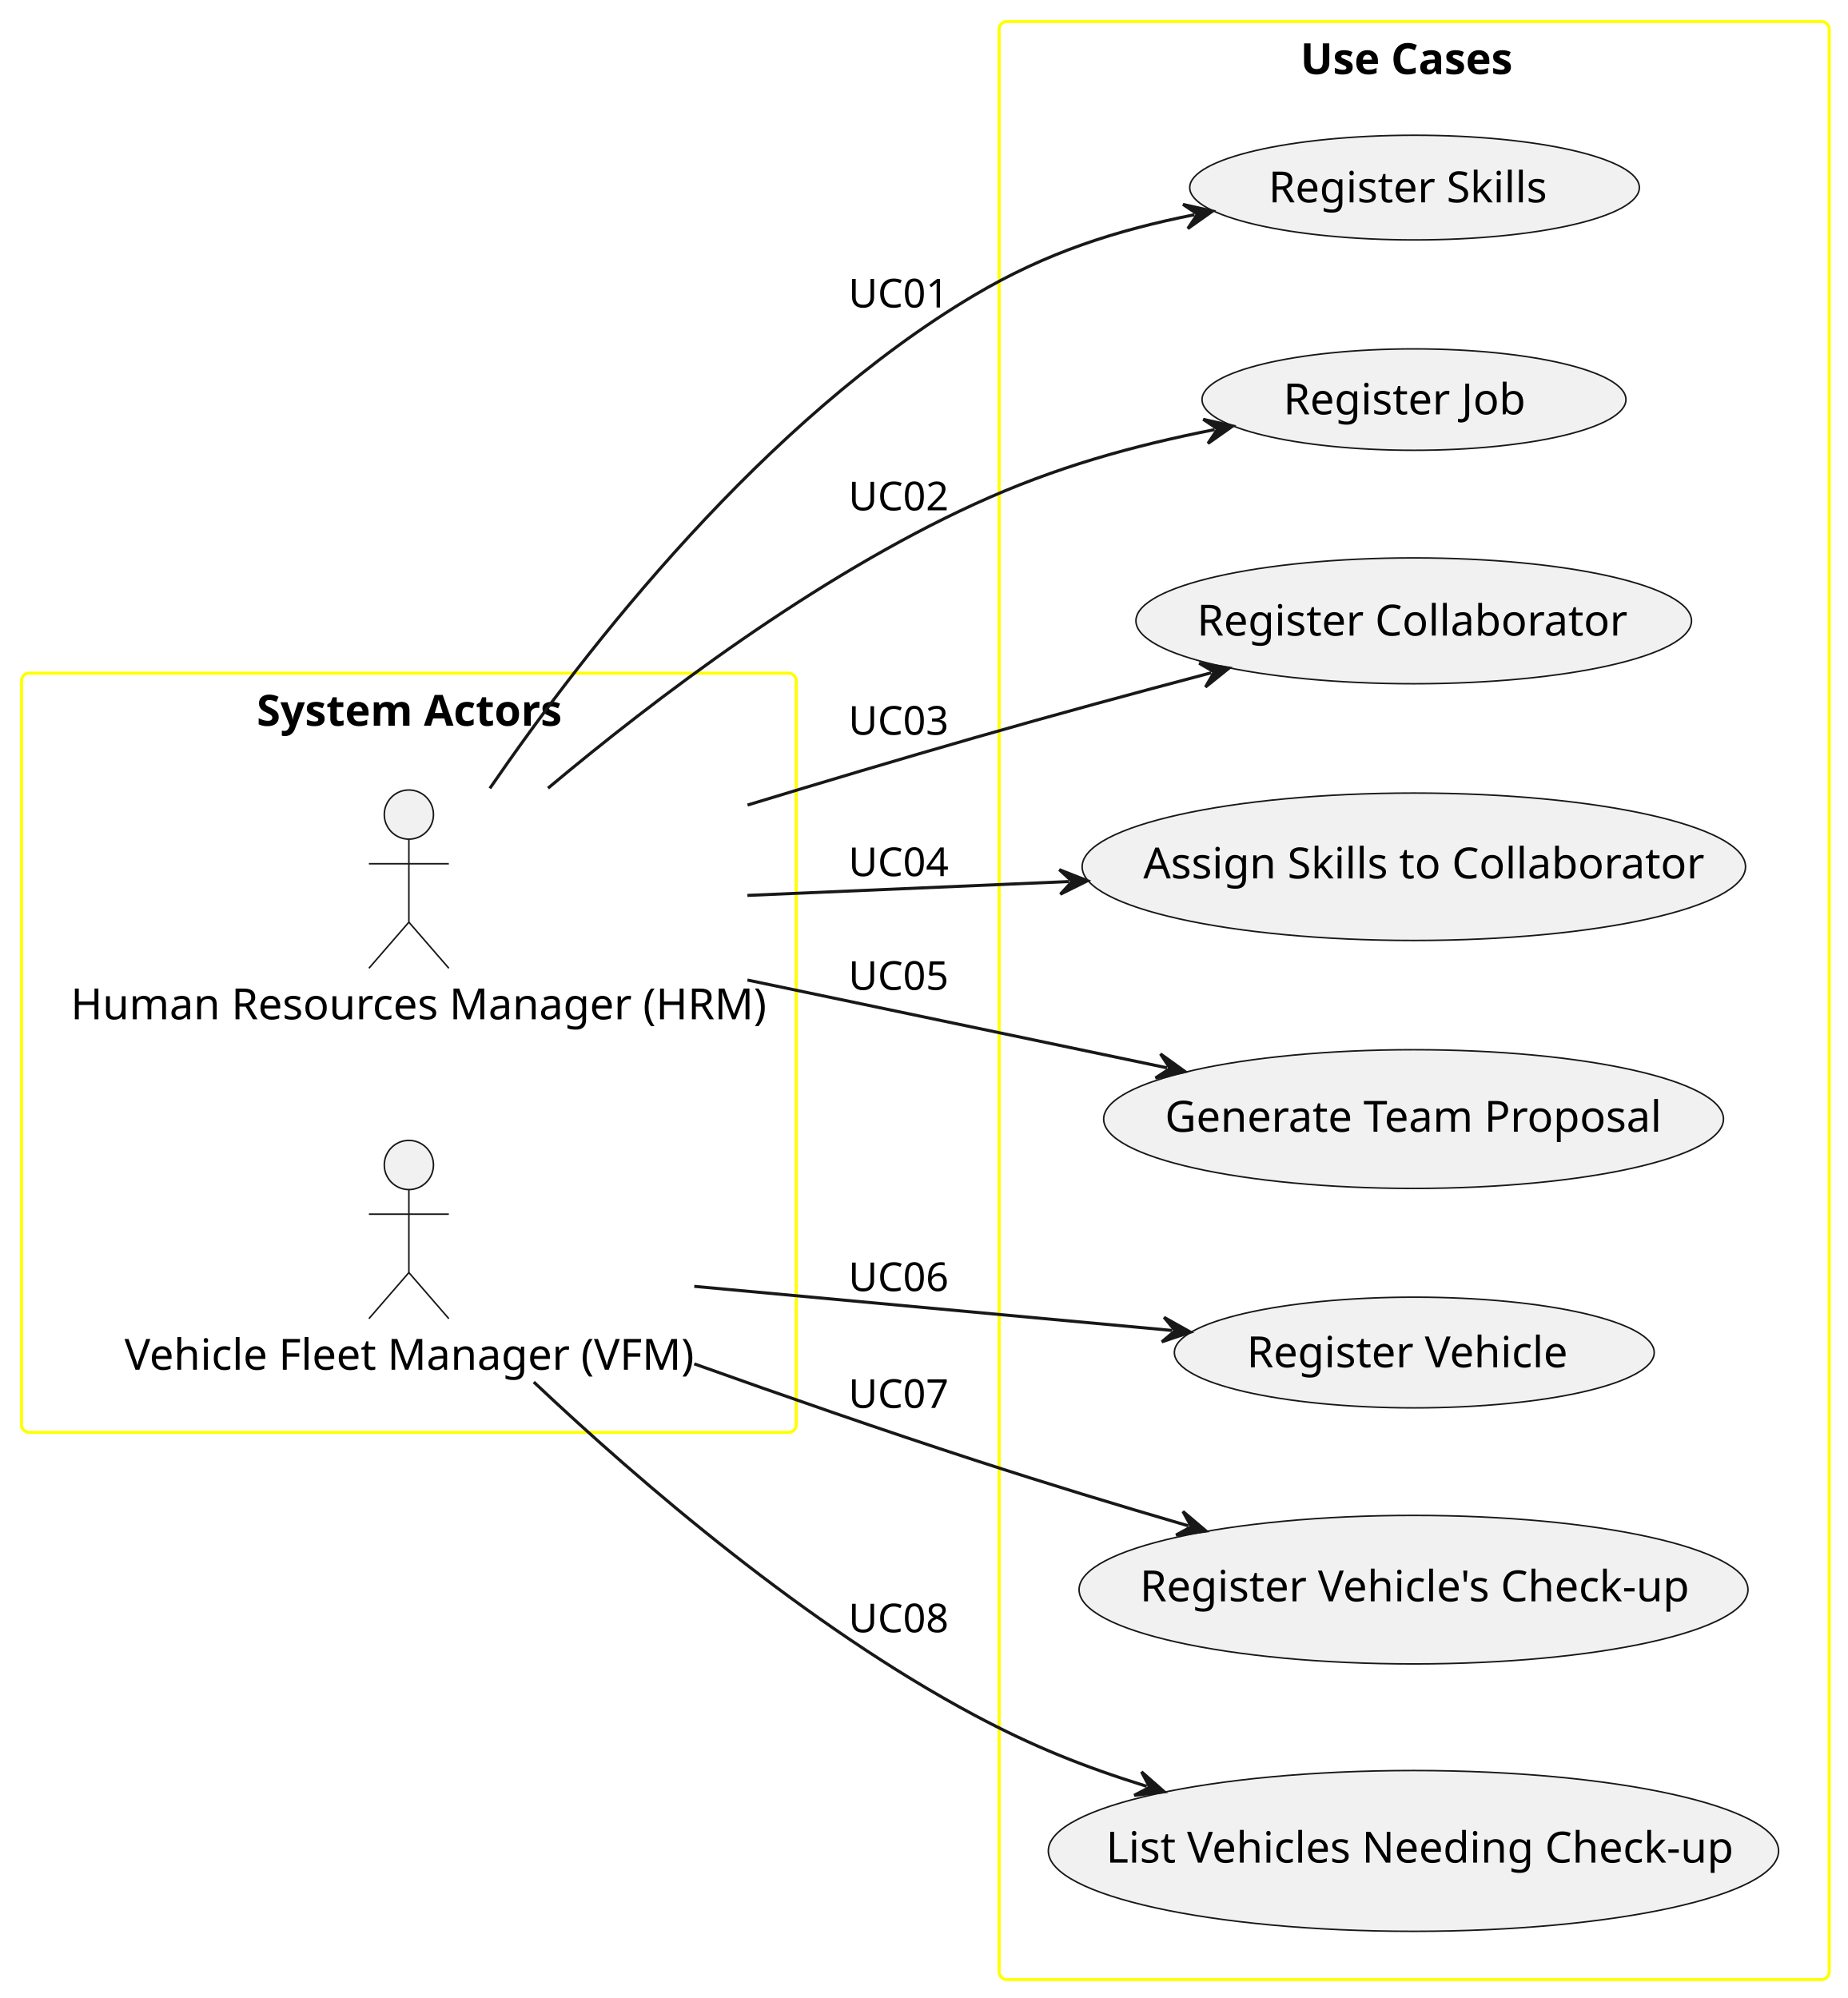
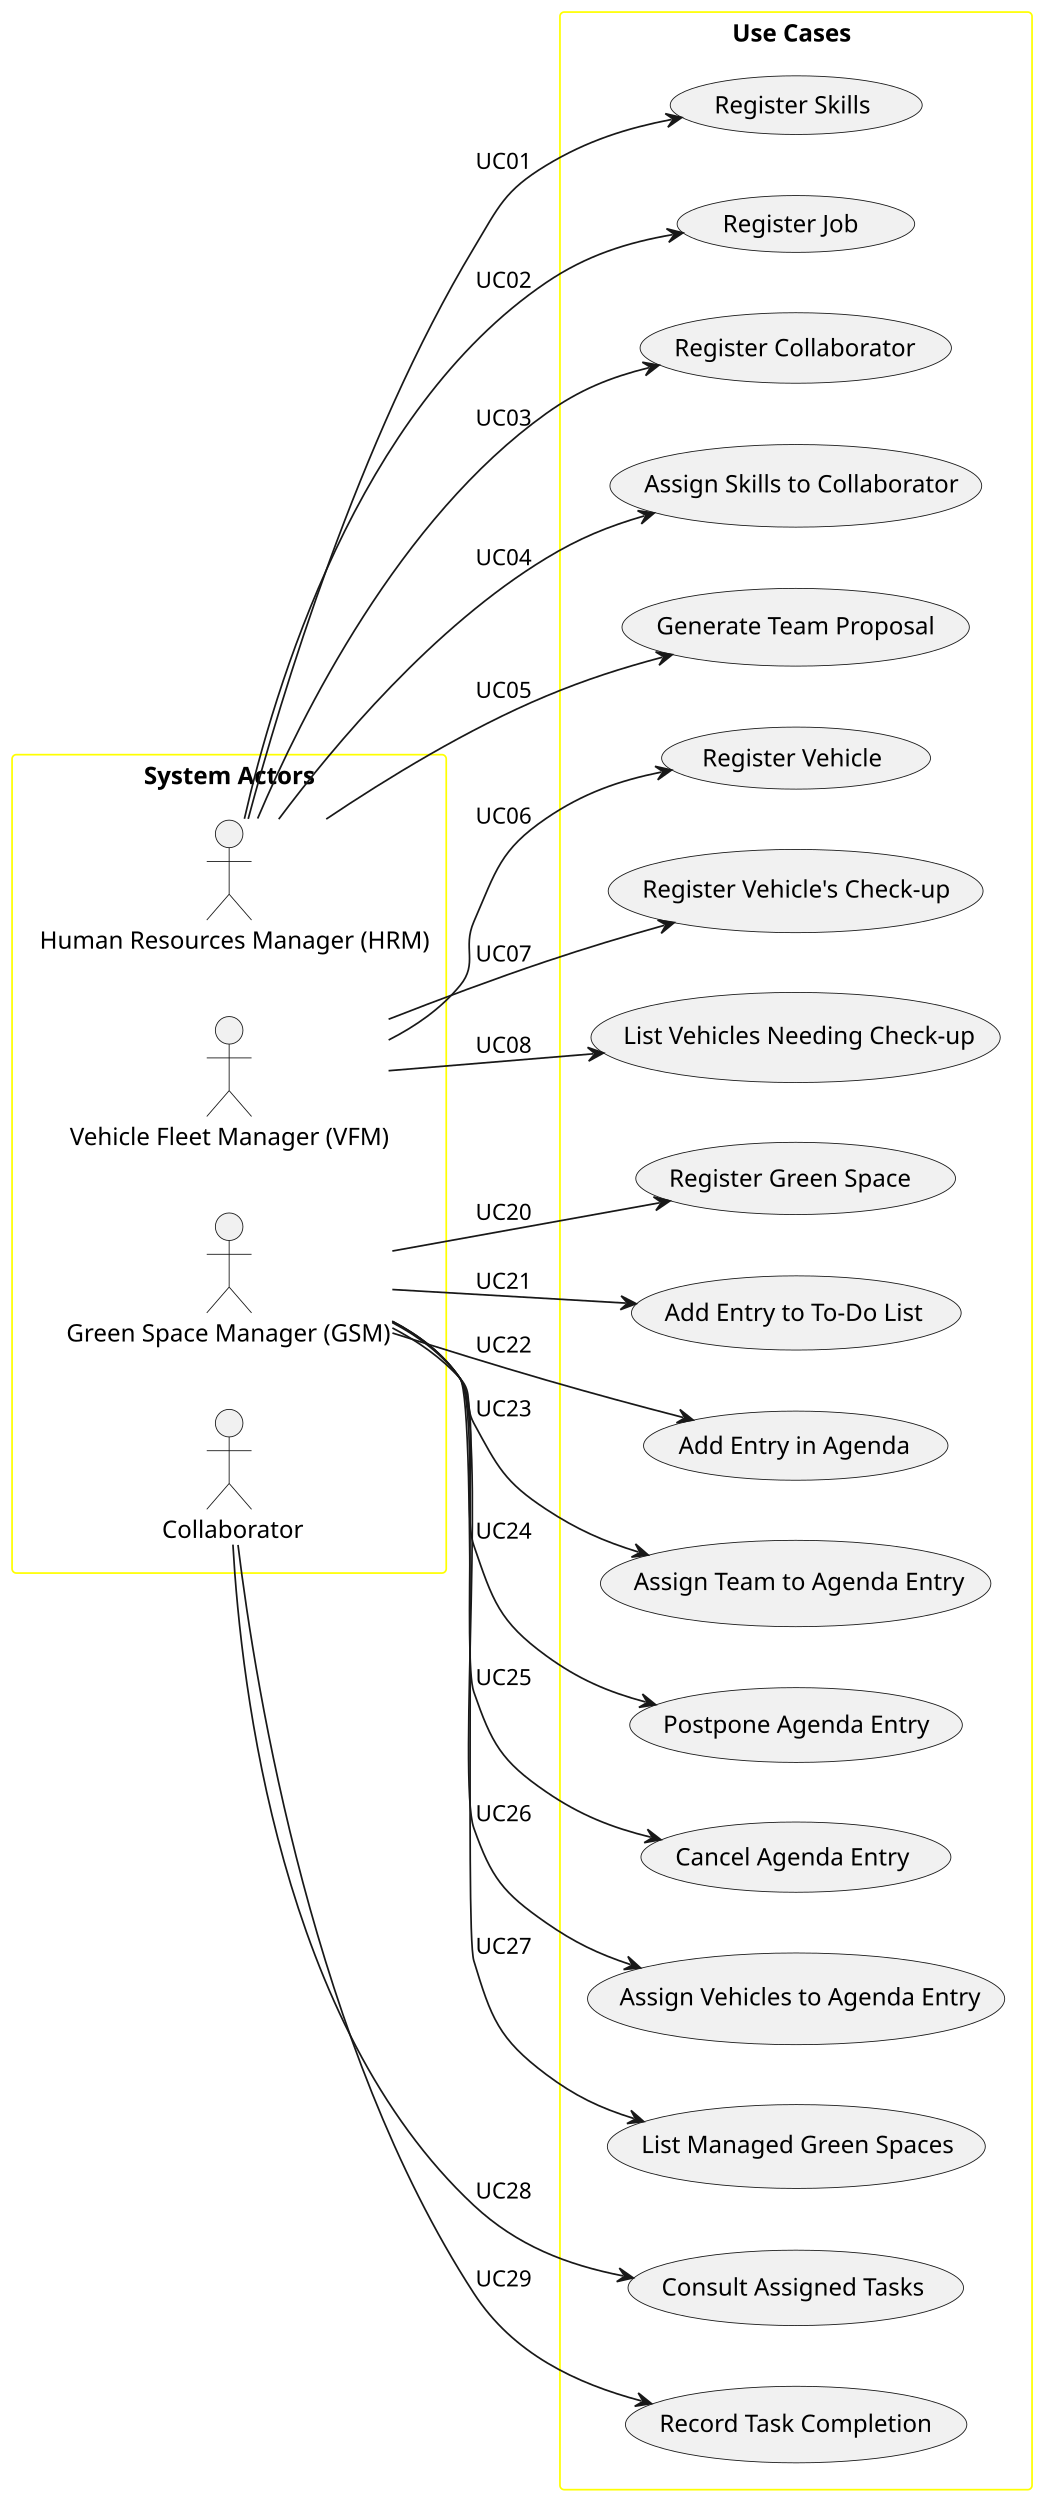
- <svg xmlns="http://www.w3.org/2000/svg" contentStyleType="text/css" height="650px" preserveAspectRatio="none" style="width:601px;height:650px;background:#FFFFFF;" version="1.1" viewBox="0 0 601 650" width="601px" zoomAndPan="magnify">
+ <svg xmlns="http://www.w3.org/2000/svg" contentStyleType="text/css" height="1451px" preserveAspectRatio="none" style="width:605px;height:1451px;background:#FFFFFF;" version="1.1" viewBox="0 0 605 1451" width="605px" zoomAndPan="magnify">
  <defs />
  <g>
    <g id="cluster_actors">
-       <rect fill="none" height="247" rx="2.5" ry="2.5" style="stroke:#FFFF00;stroke-width:1.0;" width="252" x="7" y="219" />
-       <text fill="#000000" font-family="sans-serif" font-size="14" font-weight="bold" lengthAdjust="spacing" textLength="99" x="83.5" y="236.107">System Actors</text>
+       <rect fill="none" height="475" rx="2.5" ry="2.5" style="stroke:#FFFF00;stroke-width:1.0;" width="252" x="7" y="438" />
+       <text fill="#000000" font-family="sans-serif" font-size="14" font-weight="bold" lengthAdjust="spacing" textLength="99" x="83.5" y="455.107">System Actors</text>
    </g>
    <g id="cluster_usecases">
-       <rect fill="none" height="637" rx="2.5" ry="2.5" style="stroke:#FFFF00;stroke-width:1.0;" width="270" x="325" y="7" />
-       <text fill="#000000" font-family="sans-serif" font-size="14" font-weight="bold" lengthAdjust="spacing" textLength="74" x="423" y="24.107">Use Cases</text>
+       <rect fill="none" height="1438" rx="2.5" ry="2.5" style="stroke:#FFFF00;stroke-width:1.0;" width="274" x="325" y="7" />
+       <text fill="#000000" font-family="sans-serif" font-size="14" font-weight="bold" lengthAdjust="spacing" textLength="74" x="425" y="24.107">Use Cases</text>
    </g>
    <g id="elem_HRM">
-       <ellipse cx="133" cy="265" fill="#F1F1F1" rx="8" ry="8" style="stroke:#181818;stroke-width:0.5;" />
-       <path d="M133,273 L133,300 M120,281 L146,281 M133,300 L120,315 M133,300 L146,315 " fill="none" style="stroke:#181818;stroke-width:0.5;" />
-       <text fill="#000000" font-family="sans-serif" font-size="14" lengthAdjust="spacing" textLength="220" x="23" y="331.607">Human Resources Manager (HRM)</text>
+       <ellipse cx="133" cy="484" fill="#F1F1F1" rx="8" ry="8" style="stroke:#181818;stroke-width:0.5;" />
+       <path d="M133,492 L133,519 M120,500 L146,500 M133,519 L120,534 M133,519 L146,534 " fill="none" style="stroke:#181818;stroke-width:0.5;" />
+       <text fill="#000000" font-family="sans-serif" font-size="14" lengthAdjust="spacing" textLength="220" x="23" y="550.607">Human Resources Manager (HRM)</text>
    </g>
    <g id="elem_VFM">
-       <ellipse cx="133" cy="379" fill="#F1F1F1" rx="8" ry="8" style="stroke:#181818;stroke-width:0.5;" />
-       <path d="M133,387 L133,414 M120,395 L146,395 M133,414 L120,429 M133,414 L146,429 " fill="none" style="stroke:#181818;stroke-width:0.5;" />
-       <text fill="#000000" font-family="sans-serif" font-size="14" lengthAdjust="spacing" textLength="185" x="40.5" y="445.607">Vehicle Fleet Manager (VFM)</text>
+       <ellipse cx="133" cy="598" fill="#F1F1F1" rx="8" ry="8" style="stroke:#181818;stroke-width:0.5;" />
+       <path d="M133,606 L133,633 M120,614 L146,614 M133,633 L120,648 M133,633 L146,648 " fill="none" style="stroke:#181818;stroke-width:0.5;" />
+       <text fill="#000000" font-family="sans-serif" font-size="14" lengthAdjust="spacing" textLength="185" x="40.5" y="664.607">Vehicle Fleet Manager (VFM)</text>
+     </g>
+     <g id="elem_GSM">
+       <ellipse cx="133" cy="712" fill="#F1F1F1" rx="8" ry="8" style="stroke:#181818;stroke-width:0.5;" />
+       <path d="M133,720 L133,747 M120,728 L146,728 M133,747 L120,762 M133,747 L146,762 " fill="none" style="stroke:#181818;stroke-width:0.5;" />
+       <text fill="#000000" font-family="sans-serif" font-size="14" lengthAdjust="spacing" textLength="189" x="38.5" y="778.607">Green Space Manager (GSM)</text>
+     </g>
+     <g id="elem_Collaborator">
+       <ellipse cx="133" cy="826" fill="#F1F1F1" rx="8" ry="8" style="stroke:#181818;stroke-width:0.5;" />
+       <path d="M133,834 L133,861 M120,842 L146,842 M133,861 L120,876 M133,861 L146,876 " fill="none" style="stroke:#181818;stroke-width:0.5;" />
+       <text fill="#000000" font-family="sans-serif" font-size="14" lengthAdjust="spacing" textLength="78" x="94" y="892.607">Collaborator</text>
    </g>
    <g id="elem_UC01">
-       <ellipse cx="460.125" cy="61.025" fill="#F1F1F1" rx="73.125" ry="17.025" style="stroke:#181818;stroke-width:0.5;" />
-       <text fill="#000000" font-family="sans-serif" font-size="14" lengthAdjust="spacing" textLength="89" x="412.625" y="65.829">Register Skills</text>
+       <ellipse cx="462.125" cy="61.025" fill="#F1F1F1" rx="73.125" ry="17.025" style="stroke:#181818;stroke-width:0.5;" />
+       <text fill="#000000" font-family="sans-serif" font-size="14" lengthAdjust="spacing" textLength="89" x="414.625" y="65.829">Register Skills</text>
    </g>
    <g id="elem_UC02">
-       <ellipse cx="459.943" cy="129.994" fill="#F1F1F1" rx="68.943" ry="16.494" style="stroke:#181818;stroke-width:0.5;" />
-       <text fill="#000000" font-family="sans-serif" font-size="14" lengthAdjust="spacing" textLength="79" x="417.443" y="134.797">Register Job</text>
+       <ellipse cx="461.943" cy="129.994" fill="#F1F1F1" rx="68.943" ry="16.494" style="stroke:#181818;stroke-width:0.5;" />
+       <text fill="#000000" font-family="sans-serif" font-size="14" lengthAdjust="spacing" textLength="79" x="419.443" y="134.797">Register Job</text>
    </g>
    <g id="elem_UC03">
-       <ellipse cx="459.858" cy="201.972" fill="#F1F1F1" rx="90.358" ry="20.472" style="stroke:#181818;stroke-width:0.5;" />
-       <text fill="#000000" font-family="sans-serif" font-size="14" lengthAdjust="spacing" textLength="135" x="389.358" y="206.775">Register Collaborator</text>
+       <ellipse cx="461.858" cy="201.972" fill="#F1F1F1" rx="90.358" ry="20.472" style="stroke:#181818;stroke-width:0.5;" />
+       <text fill="#000000" font-family="sans-serif" font-size="14" lengthAdjust="spacing" textLength="135" x="391.358" y="206.775">Register Collaborator</text>
    </g>
    <g id="elem_UC04">
-       <ellipse cx="459.896" cy="281.979" fill="#F1F1F1" rx="107.896" ry="23.979" style="stroke:#181818;stroke-width:0.5;" />
-       <text fill="#000000" font-family="sans-serif" font-size="14" lengthAdjust="spacing" textLength="176" x="371.896" y="285.776">Assign Skills to Collaborator</text>
+       <ellipse cx="461.896" cy="281.979" fill="#F1F1F1" rx="107.896" ry="23.979" style="stroke:#181818;stroke-width:0.5;" />
+       <text fill="#000000" font-family="sans-serif" font-size="14" lengthAdjust="spacing" textLength="176" x="373.896" y="285.776">Assign Skills to Collaborator</text>
    </g>
    <g id="elem_UC05">
-       <ellipse cx="459.808" cy="364.062" fill="#F1F1F1" rx="100.808" ry="22.562" style="stroke:#181818;stroke-width:0.5;" />
-       <text fill="#000000" font-family="sans-serif" font-size="14" lengthAdjust="spacing" textLength="160" x="378.939" y="368.18">Generate Team Proposal</text>
+       <ellipse cx="461.808" cy="364.062" fill="#F1F1F1" rx="100.808" ry="22.562" style="stroke:#181818;stroke-width:0.5;" />
+       <text fill="#000000" font-family="sans-serif" font-size="14" lengthAdjust="spacing" textLength="160" x="380.939" y="368.18">Generate Team Proposal</text>
    </g>
    <g id="elem_UC06">
-       <ellipse cx="460.043" cy="440.009" fill="#F1F1F1" rx="78.043" ry="18.009" style="stroke:#181818;stroke-width:0.5;" />
-       <text fill="#000000" font-family="sans-serif" font-size="14" lengthAdjust="spacing" textLength="103" x="405.543" y="444.812">Register Vehicle</text>
+       <ellipse cx="462.043" cy="440.009" fill="#F1F1F1" rx="78.043" ry="18.009" style="stroke:#181818;stroke-width:0.5;" />
+       <text fill="#000000" font-family="sans-serif" font-size="14" lengthAdjust="spacing" textLength="103" x="407.543" y="444.812">Register Vehicle</text>
    </g>
    <g id="elem_UC07">
-       <ellipse cx="459.793" cy="517.159" fill="#F1F1F1" rx="108.793" ry="24.159" style="stroke:#181818;stroke-width:0.5;" />
-       <text fill="#000000" font-family="sans-serif" font-size="14" lengthAdjust="spacing" textLength="178" x="370.793" y="520.956">Register Vehicle's Check-up</text>
+       <ellipse cx="461.793" cy="517.159" fill="#F1F1F1" rx="108.793" ry="24.159" style="stroke:#181818;stroke-width:0.5;" />
+       <text fill="#000000" font-family="sans-serif" font-size="14" lengthAdjust="spacing" textLength="178" x="372.793" y="520.956">Register Vehicle's Check-up</text>
    </g>
    <g id="elem_UC08">
-       <ellipse cx="459.772" cy="602.154" fill="#F1F1F1" rx="118.772" ry="26.154" style="stroke:#181818;stroke-width:0.5;" />
-       <text fill="#000000" font-family="sans-serif" font-size="14" lengthAdjust="spacing" textLength="200" x="359.772" y="605.951">List Vehicles Needing Check-up</text>
+       <ellipse cx="461.772" cy="602.154" fill="#F1F1F1" rx="118.772" ry="26.154" style="stroke:#181818;stroke-width:0.5;" />
+       <text fill="#000000" font-family="sans-serif" font-size="14" lengthAdjust="spacing" textLength="200" x="361.772" y="605.951">List Vehicles Needing Check-up</text>
+     </g>
+     <g id="elem_UC20">
+       <ellipse cx="461.797" cy="683.959" fill="#F1F1F1" rx="92.797" ry="20.959" style="stroke:#181818;stroke-width:0.5;" />
+       <text fill="#000000" font-family="sans-serif" font-size="14" lengthAdjust="spacing" textLength="141" x="388.297" y="688.763">Register Green Space</text>
+     </g>
+     <g id="elem_UC21">
+       <ellipse cx="462.188" cy="762.038" fill="#F1F1F1" rx="95.688" ry="21.538" style="stroke:#181818;stroke-width:0.5;" />
+       <text fill="#000000" font-family="sans-serif" font-size="14" lengthAdjust="spacing" textLength="148" x="385.725" y="766.681">Add Entry to To-Do List</text>
+     </g>
+     <g id="elem_UC22">
+       <ellipse cx="461.853" cy="839.071" fill="#F1F1F1" rx="88.353" ry="20.071" style="stroke:#181818;stroke-width:0.5;" />
+       <text fill="#000000" font-family="sans-serif" font-size="14" lengthAdjust="spacing" textLength="130" x="393.853" y="843.874">Add Entry in Agenda</text>
+     </g>
+     <g id="elem_UC23">
+       <ellipse cx="461.805" cy="919.061" fill="#F1F1F1" rx="113.305" ry="25.061" style="stroke:#181818;stroke-width:0.5;" />
+       <text fill="#000000" font-family="sans-serif" font-size="14" lengthAdjust="spacing" textLength="188" x="367.805" y="922.858">Assign Team to Agenda Entry</text>
+     </g>
+     <g id="elem_UC24">
+       <ellipse cx="462.027" cy="1001.206" fill="#F1F1F1" rx="96.528" ry="21.706" style="stroke:#181818;stroke-width:0.5;" />
+       <text fill="#000000" font-family="sans-serif" font-size="14" lengthAdjust="spacing" textLength="150" x="384.842" y="1005.763">Postpone Agenda Entry</text>
+     </g>
+     <g id="elem_UC25">
+       <ellipse cx="461.955" cy="1077.891" fill="#F1F1F1" rx="89.955" ry="20.391" style="stroke:#181818;stroke-width:0.5;" />
+       <text fill="#000000" font-family="sans-serif" font-size="14" lengthAdjust="spacing" textLength="134" x="391.955" y="1082.695">Cancel Agenda Entry</text>
+     </g>
+     <g id="elem_UC26">
+       <ellipse cx="462.065" cy="1160.113" fill="#F1F1F1" rx="121.065" ry="26.613" style="stroke:#181818;stroke-width:0.5;" />
+       <text fill="#000000" font-family="sans-serif" font-size="14" lengthAdjust="spacing" textLength="205" x="359.565" y="1163.91">Assign Vehicles to Agenda Entry</text>
+     </g>
+     <g id="elem_UC27">
+       <ellipse cx="462.192" cy="1245.838" fill="#F1F1F1" rx="109.692" ry="24.338" style="stroke:#181818;stroke-width:0.5;" />
+       <text fill="#000000" font-family="sans-serif" font-size="14" lengthAdjust="spacing" textLength="180" x="372.192" y="1249.635">List Managed Green Spaces</text>
+     </g>
+     <g id="elem_UC28">
+       <ellipse cx="461.873" cy="1327.874" fill="#F1F1F1" rx="97.373" ry="21.875" style="stroke:#181818;stroke-width:0.5;" />
+       <text fill="#000000" font-family="sans-serif" font-size="14" lengthAdjust="spacing" textLength="152" x="383.96" y="1332.345">Consult Assigned Tasks</text>
+     </g>
+     <g id="elem_UC29">
+       <ellipse cx="462.08" cy="1407.216" fill="#F1F1F1" rx="99.08" ry="22.216" style="stroke:#181818;stroke-width:0.5;" />
+       <text fill="#000000" font-family="sans-serif" font-size="14" lengthAdjust="spacing" textLength="156" x="382.698" y="1411.512">Record Task Completion</text>
    </g>
    <g id="link_HRM_UC01">
-       <path d="M159.34,256.47 C190.76,210.76 248.6,136.6 317,96 C340.36,82.13 363.116,74.913 388.546,69.843 " fill="none" id="HRM-to-UC01" style="stroke:#181818;stroke-width:1.0;" />
-       <polygon fill="#181818" points="394.43,68.67,384.822,66.507,389.526,69.648,386.386,74.353,394.43,68.67" style="stroke:#181818;stroke-width:1.0;" />
-       <text fill="#000000" font-family="sans-serif" font-size="13" lengthAdjust="spacing" textLength="32" x="276" y="100.028">UC01</text>
+       <path d="M144.06,475.28 C162.92,405.04 207.84,255.78 275,144 C289.6,119.7 292.76,110.7 317,96 C340.65,81.66 363.939,74.328 389.829,69.328 " fill="none" id="HRM-to-UC01" style="stroke:#181818;stroke-width:1.0;" />
+       <polygon fill="#181818" points="395.72,68.19,386.125,65.969,390.811,69.138,387.642,73.824,395.72,68.19" style="stroke:#181818;stroke-width:1.0;" />
+       <text fill="#000000" font-family="sans-serif" font-size="13" lengthAdjust="spacing" textLength="32" x="276" y="98.028">UC01</text>
    </g>
    <g id="link_HRM_UC02">
-       <path d="M178.26,256.42 C213.52,226.88 265.37,187.68 317,164 C343.38,151.9 368.684,144.985 395.104,139.755 " fill="none" id="HRM-to-UC02" style="stroke:#181818;stroke-width:1.0;" />
-       <polygon fill="#181818" points="400.99,138.59,391.385,136.414,396.085,139.561,392.938,144.262,400.99,138.59" style="stroke:#181818;stroke-width:1.0;" />
-       <text fill="#000000" font-family="sans-serif" font-size="13" lengthAdjust="spacing" textLength="32" x="276" y="166.028">UC02</text>
+       <path d="M141.85,475.22 C158.96,400.14 207.23,238.45 317,164 C340.28,148.21 364.078,140.732 390.458,136.172 " fill="none" id="HRM-to-UC02" style="stroke:#181818;stroke-width:1.0;" />
+       <polygon fill="#181818" points="396.37,135.15,386.82,132.741,391.443,136.002,388.183,140.625,396.37,135.15" style="stroke:#181818;stroke-width:1.0;" />
+       <text fill="#000000" font-family="sans-serif" font-size="13" lengthAdjust="spacing" textLength="32" x="276" y="167.028">UC02</text>
    </g>
    <g id="link_HRM_UC03">
-       <path d="M243.16,261.9 C267.42,254.52 293.05,246.87 317,240 C344.11,232.23 368.469,225.624 393.999,218.874 " fill="none" id="HRM-to-UC03" style="stroke:#181818;stroke-width:1.0;" />
-       <polygon fill="#181818" points="399.8,217.34,390.077,215.773,394.966,218.618,392.121,223.508,399.8,217.34" style="stroke:#181818;stroke-width:1.0;" />
-       <text fill="#000000" font-family="sans-serif" font-size="13" lengthAdjust="spacing" textLength="32" x="276" y="239.028">UC03</text>
+       <path d="M149.54,475.07 C175.11,414.72 231.87,300.88 317,240 C336.14,226.31 354.046,219.004 376.676,213.394 " fill="none" id="HRM-to-UC03" style="stroke:#181818;stroke-width:1.0;" />
+       <polygon fill="#181818" points="382.5,211.95,372.802,210.233,377.647,213.153,374.727,217.998,382.5,211.95" style="stroke:#181818;stroke-width:1.0;" />
+       <text fill="#000000" font-family="sans-serif" font-size="13" lengthAdjust="spacing" textLength="32" x="276" y="247.028">UC03</text>
    </g>
    <g id="link_HRM_UC04">
-       <path d="M243.12,291.3 C278.81,289.76 312.356,288.319 347.746,286.789 " fill="none" id="HRM-to-UC04" style="stroke:#181818;stroke-width:1.0;" />
-       <polygon fill="#181818" points="353.74,286.53,344.576,282.923,348.745,286.746,344.921,290.915,353.74,286.53" style="stroke:#181818;stroke-width:1.0;" />
-       <text fill="#000000" font-family="sans-serif" font-size="13" lengthAdjust="spacing" textLength="32" x="276" y="285.028">UC04</text>
+       <path d="M161.78,475.44 C194.23,432.11 251.82,363.54 317,324 C336.04,312.45 352.659,305.607 374.029,299.387 " fill="none" id="HRM-to-UC04" style="stroke:#181818;stroke-width:1.0;" />
+       <polygon fill="#181818" points="379.79,297.71,370.031,296.385,374.989,299.107,372.267,304.066,379.79,297.71" style="stroke:#181818;stroke-width:1.0;" />
+       <text fill="#000000" font-family="sans-serif" font-size="13" lengthAdjust="spacing" textLength="32" x="276" y="328.028">UC04</text>
    </g>
    <g id="link_HRM_UC05">
-       <path d="M243.12,318.83 C289.96,328.63 337.587,338.601 379.607,347.392 " fill="none" id="HRM-to-UC05" style="stroke:#181818;stroke-width:1.0;" />
-       <polygon fill="#181818" points="385.48,348.62,377.49,342.862,380.586,347.596,375.852,350.692,385.48,348.62" style="stroke:#181818;stroke-width:1.0;" />
-       <text fill="#000000" font-family="sans-serif" font-size="13" lengthAdjust="spacing" textLength="32" x="276" y="322.028">UC05</text>
+       <path d="M189.35,475.39 C224.49,451.8 271.73,422.88 317,404 C340.23,394.31 360.732,387.775 384.442,381.455 " fill="none" id="HRM-to-UC05" style="stroke:#181818;stroke-width:1.0;" />
+       <polygon fill="#181818" points="390.24,379.91,380.513,378.363,385.409,381.198,382.574,386.093,390.24,379.91" style="stroke:#181818;stroke-width:1.0;" />
+       <text fill="#000000" font-family="sans-serif" font-size="13" lengthAdjust="spacing" textLength="32" x="276" y="405.028">UC05</text>
+     </g>
+     <g id="link_Collaborator_UC28">
+       <path d="M135.19,896.51 C139.93,980.07 163.08,1175.57 275,1280 C299.99,1303.32 328.902,1314.505 361.642,1320.925 " fill="none" id="Collaborator-to-UC28" style="stroke:#181818;stroke-width:1.0;" />
+       <polygon fill="#181818" points="367.53,1322.08,359.468,1316.423,362.623,1321.118,357.928,1324.273,367.53,1322.08" style="stroke:#181818;stroke-width:1.0;" />
+       <text fill="#000000" font-family="sans-serif" font-size="13" lengthAdjust="spacing" textLength="32" x="276" y="1276.028">UC28</text>
+     </g>
+     <g id="link_Collaborator_UC29">
+       <path d="M138.14,896.68 C148.64,982.32 182.34,1188.22 275,1331 C297.69,1365.97 333.931,1383.31 372.311,1393.5 " fill="none" id="Collaborator-to-UC29" style="stroke:#181818;stroke-width:1.0;" />
+       <polygon fill="#181818" points="378.11,1395.04,370.438,1388.864,373.277,1393.757,368.385,1396.597,378.11,1395.04" style="stroke:#181818;stroke-width:1.0;" />
+       <text fill="#000000" font-family="sans-serif" font-size="13" lengthAdjust="spacing" textLength="32" x="276" y="1327.028">UC29</text>
+     </g>
+     <g id="link_GSM_UC20">
+       <path d="M227.71,726.09 C278.94,716.85 335.535,706.635 382.945,698.085 " fill="none" id="GSM-to-UC20" style="stroke:#181818;stroke-width:1.0;" />
+       <polygon fill="#181818" points="388.85,697.02,379.283,694.681,383.929,697.907,380.703,702.554,388.85,697.02" style="stroke:#181818;stroke-width:1.0;" />
+       <text fill="#000000" font-family="sans-serif" font-size="13" lengthAdjust="spacing" textLength="32" x="276" y="708.028">UC20</text>
+     </g>
+     <g id="link_GSM_UC21">
+       <path d="M227.71,748.44 C272.15,751.03 319.08,753.752 363.27,756.322 " fill="none" id="GSM-to-UC21" style="stroke:#181818;stroke-width:1.0;" />
+       <polygon fill="#181818" points="369.26,756.67,360.507,752.154,364.268,756.38,360.043,760.141,369.26,756.67" style="stroke:#181818;stroke-width:1.0;" />
+       <text fill="#000000" font-family="sans-serif" font-size="13" lengthAdjust="spacing" textLength="32" x="276" y="748.028">UC21</text>
+     </g>
+     <g id="link_GSM_UC22">
+       <path d="M227.77,773.69 C256.33,782.77 287.87,792.55 317,801 C344.94,809.11 370.322,815.926 396.512,822.706 " fill="none" id="GSM-to-UC22" style="stroke:#181818;stroke-width:1.0;" />
+       <polygon fill="#181818" points="402.32,824.21,394.61,818.082,397.48,822.957,392.605,825.827,402.32,824.21" style="stroke:#181818;stroke-width:1.0;" />
+       <text fill="#000000" font-family="sans-serif" font-size="13" lengthAdjust="spacing" textLength="32" x="276" y="785.028">UC22</text>
+     </g>
+     <g id="link_GSM_UC23">
+       <path d="M227.74,770.74 C242.35,778.35 256.17,787.95 267,800 C275.08,808.99 269.22,815.38 275,826 C288.88,851.49 292.74,860.07 317,876 C334.77,887.67 350.086,894.504 370.536,900.803 " fill="none" id="GSM-to-UC23" style="stroke:#181818;stroke-width:1.0;" />
+       <polygon fill="#181818" points="376.27,902.57,368.847,896.098,371.492,901.098,366.491,903.743,376.27,902.57" style="stroke:#181818;stroke-width:1.0;" />
+       <text fill="#000000" font-family="sans-serif" font-size="13" lengthAdjust="spacing" textLength="32" x="276" y="822.028">UC23</text>
+     </g>
+     <g id="link_GSM_UC24">
+       <path d="M227.68,767.64 C242.95,775.62 257.02,786.14 267,800 C279.64,817.55 267.96,876.55 275,897 C286.07,929.17 289.52,940.94 317,961 C335.55,974.54 352.685,981.946 374.755,987.865 " fill="none" id="GSM-to-UC24" style="stroke:#181818;stroke-width:1.0;" />
+       <polygon fill="#181818" points="380.55,989.42,372.894,983.225,375.721,988.125,370.821,990.952,380.55,989.42" style="stroke:#181818;stroke-width:1.0;" />
+       <text fill="#000000" font-family="sans-serif" font-size="13" lengthAdjust="spacing" textLength="32" x="276" y="893.028">UC24</text>
+     </g>
+     <g id="link_GSM_UC25">
+       <path d="M227.78,767.16 C243.14,775.18 257.21,785.85 267,800 C278.51,816.65 268.34,962.89 275,982 C285.47,1012.05 290.75,1022 317,1040 C336.62,1053.45 354.904,1060.707 377.754,1066.327 " fill="none" id="GSM-to-UC25" style="stroke:#181818;stroke-width:1.0;" />
+       <polygon fill="#181818" points="383.58,1067.76,375.796,1061.726,378.725,1066.566,373.885,1069.495,383.58,1067.76" style="stroke:#181818;stroke-width:1.0;" />
+       <text fill="#000000" font-family="sans-serif" font-size="13" lengthAdjust="spacing" textLength="32" x="276" y="978.028">UC25</text>
+     </g>
+     <g id="link_GSM_UC26">
+       <path d="M227.59,766.88 C243.08,774.93 257.24,785.68 267,800 C283.34,823.97 265.29,1033.66 275,1061 C285.3,1089.98 291.75,1098.44 317,1116 C333.31,1127.34 346.934,1133.945 366.034,1140.265 " fill="none" id="GSM-to-UC26" style="stroke:#181818;stroke-width:1.0;" />
+       <polygon fill="#181818" points="371.73,1142.15,364.442,1135.525,366.983,1140.579,361.929,1143.12,371.73,1142.15" style="stroke:#181818;stroke-width:1.0;" />
+       <text fill="#000000" font-family="sans-serif" font-size="13" lengthAdjust="spacing" textLength="32" x="276" y="1057.028">UC26</text>
+     </g>
+     <g id="link_GSM_UC27">
+       <path d="M227.67,766.83 C243.15,774.88 257.29,785.64 267,800 C277.52,815.56 269.54,1120.03 275,1138 C285.12,1171.27 289.19,1183.13 317,1204 C333.56,1216.43 347.988,1223.416 367.918,1229.586 " fill="none" id="GSM-to-UC27" style="stroke:#181818;stroke-width:1.0;" />
+       <polygon fill="#181818" points="373.65,1231.36,366.236,1224.877,368.874,1229.881,363.87,1232.52,373.65,1231.36" style="stroke:#181818;stroke-width:1.0;" />
+       <text fill="#000000" font-family="sans-serif" font-size="13" lengthAdjust="spacing" textLength="32" x="276" y="1134.028">UC27</text>
    </g>
    <g id="link_VFM_UC06">
-       <path d="M225.83,418.48 C276.98,423.2 333.755,428.438 381.275,432.828 " fill="none" id="VFM-to-UC06" style="stroke:#181818;stroke-width:1.0;" />
-       <polygon fill="#181818" points="387.25,433.38,378.656,428.569,382.271,432.92,377.92,436.535,387.25,433.38" style="stroke:#181818;stroke-width:1.0;" />
-       <text fill="#000000" font-family="sans-serif" font-size="13" lengthAdjust="spacing" textLength="32" x="276" y="420.028">UC06</text>
+       <path d="M225.57,603.6 C241.23,595.68 255.97,585.38 267,572 C277.7,559.02 268.27,550.42 275,535 C288.03,505.17 290.12,493.36 317,475 C338.35,460.42 359.249,453.078 383.909,448.098 " fill="none" id="VFM-to-UC06" style="stroke:#181818;stroke-width:1.0;" />
+       <polygon fill="#181818" points="389.79,446.91,380.176,444.771,384.889,447.9,381.76,452.612,389.79,446.91" style="stroke:#181818;stroke-width:1.0;" />
+       <text fill="#000000" font-family="sans-serif" font-size="13" lengthAdjust="spacing" textLength="32" x="276" y="478.028">UC06</text>
    </g>
    <g id="link_VFM_UC07">
-       <path d="M225.83,443.7 C254.88,454.07 287.18,465.3 317,475 C341.45,482.95 362.702,489.415 386.551,496.395 " fill="none" id="VFM-to-UC07" style="stroke:#181818;stroke-width:1.0;" />
-       <polygon fill="#181818" points="392.31,498.08,384.796,491.713,387.511,496.676,382.549,499.391,392.31,498.08" style="stroke:#181818;stroke-width:1.0;" />
-       <text fill="#000000" font-family="sans-serif" font-size="13" lengthAdjust="spacing" textLength="32" x="276" y="458.028">UC07</text>
+       <path d="M225.55,591.56 C254.59,580.21 286.95,568.08 317,558 C341.03,549.94 361.862,543.688 385.602,537.038 " fill="none" id="VFM-to-UC07" style="stroke:#181818;stroke-width:1.0;" />
+       <polygon fill="#181818" points="391.38,535.42,381.635,533.996,386.565,536.769,383.793,541.699,391.38,535.42" style="stroke:#181818;stroke-width:1.0;" />
+       <text fill="#000000" font-family="sans-serif" font-size="13" lengthAdjust="spacing" textLength="32" x="276" y="558.028">UC07</text>
    </g>
    <g id="link_VFM_UC08">
-       <path d="M173.63,449.61 C208.68,482.68 262.57,528.95 317,558 C336.13,568.21 352.263,574.661 373.003,581.141 " fill="none" id="VFM-to-UC08" style="stroke:#181818;stroke-width:1.0;" />
-       <polygon fill="#181818" points="378.73,582.93,371.332,576.428,373.957,581.439,368.947,584.064,378.73,582.93" style="stroke:#181818;stroke-width:1.0;" />
-       <text fill="#000000" font-family="sans-serif" font-size="13" lengthAdjust="spacing" textLength="32" x="276" y="531.028">UC08</text>
+       <path d="M225.52,621.44 C264.26,618.24 303.74,614.983 344.34,611.633 " fill="none" id="VFM-to-UC08" style="stroke:#181818;stroke-width:1.0;" />
+       <polygon fill="#181818" points="350.32,611.14,341.022,607.894,345.337,611.551,341.679,615.866,350.32,611.14" style="stroke:#181818;stroke-width:1.0;" />
+       <text fill="#000000" font-family="sans-serif" font-size="13" lengthAdjust="spacing" textLength="32" x="276" y="611.028">UC08</text>
    </g>
  </g>
</svg>
